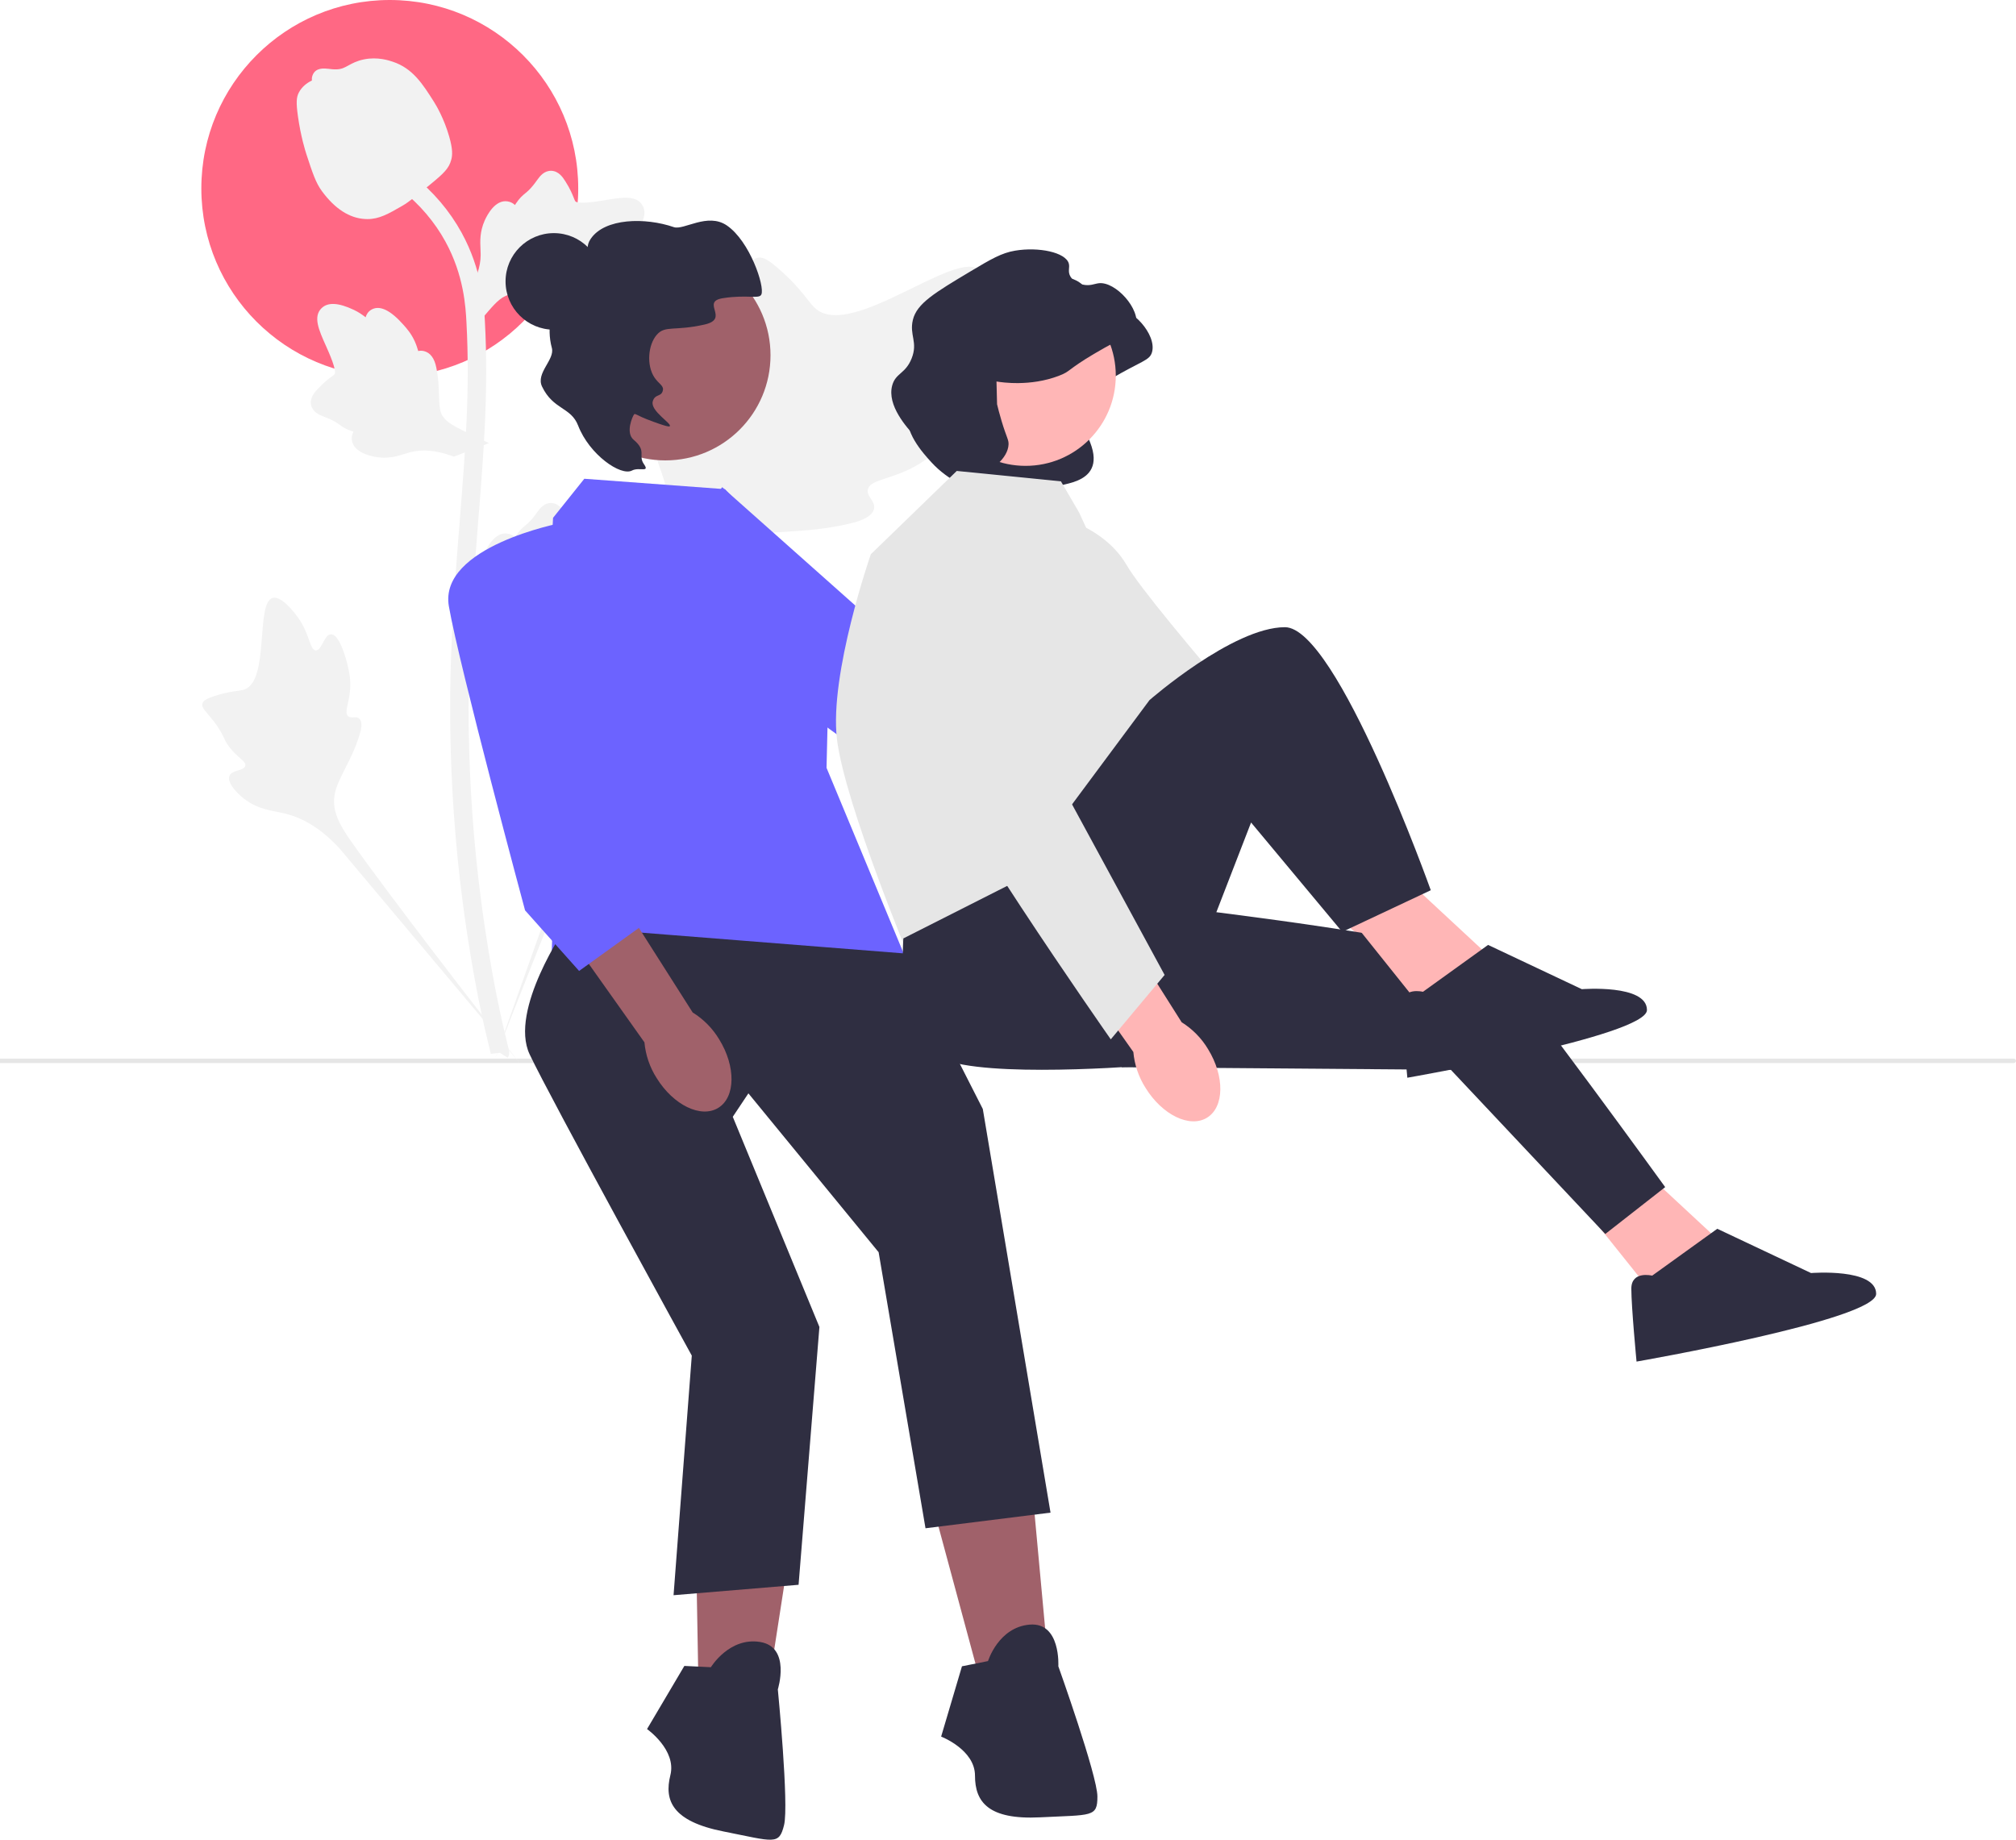
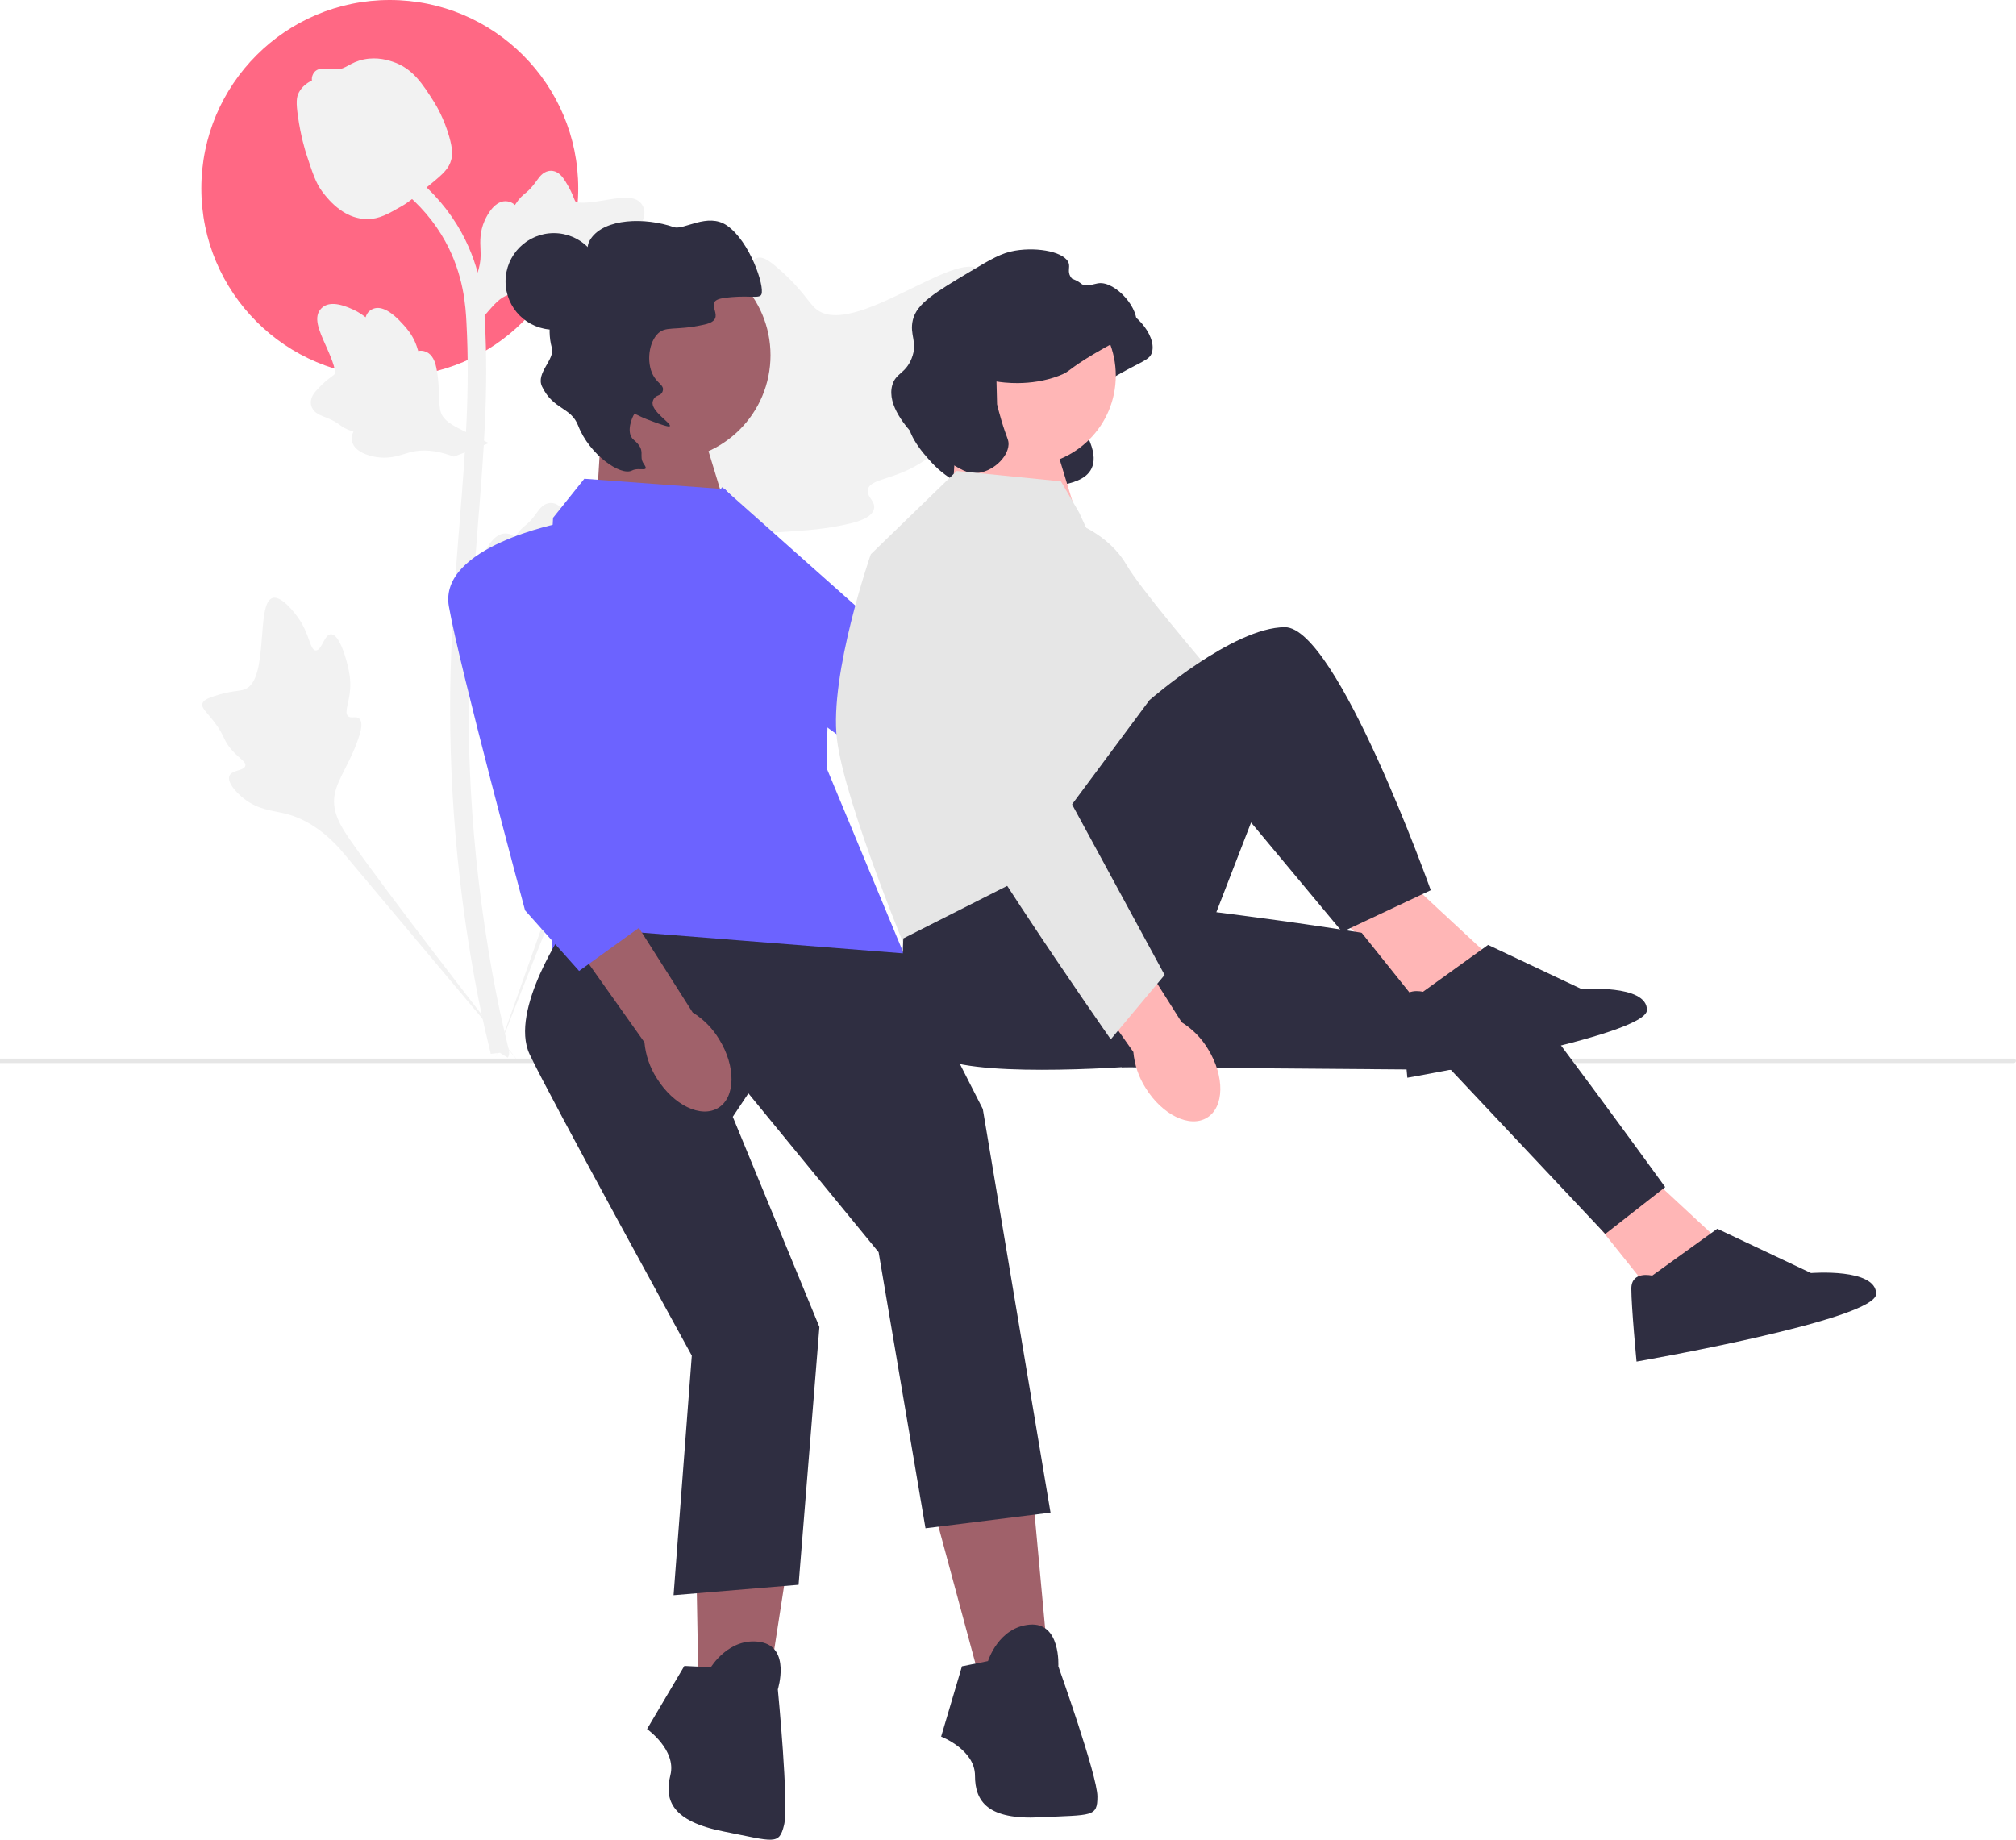
- <svg xmlns="http://www.w3.org/2000/svg" id="a" width="774.04" height="706.433" viewBox="0 0 774.04 706.433">
+ <svg xmlns="http://www.w3.org/2000/svg" id="uuid-74282b61-486d-409a-94e5-e4bdeb813dc7" width="774.04" height="706.433" viewBox="0 0 774.04 706.433">
  <circle cx="149.658" cy="72.354" r="72.354" fill="#ff6884" />
+   <g>
+     <path d="M374.986,150.109c-2.388-4.026-12.718,.285-14.617-3.369-1.892-3.641,7.705-9.188,13.189-21.861,.989-2.285,7.22-16.687,2.607-21.131-8.744-8.423-48.757,26.338-62.759,14.962-3.073-2.496-5.22-7.48-14.521-15.571-3.7-3.219-5.937-4.672-8.103-4.132-3.072,.767-3.316,4.879-6.61,12.964-4.941,12.125-7.863,11.393-10.742,21.067-2.137,7.181-1.649,11.357-4.164,12.17-3.559,1.151-6.834-6.466-11.344-5.784-4.602,.696-7.384,9.565-8.263,16.205-1.649,12.461,2.927,20.684,5.464,29.33,2.756,9.396,4.392,23.686-1.973,43.915l-63.004,177.514c13.909-36.425,54.184-136.277,71.107-173.383,4.885-10.712,10.28-21.576,21.355-25.864,10.664-4.129,25.308-1.664,43.979-6.162,2.181-.525,8.231-2.065,8.993-5.624,.63-2.942-2.929-4.585-2.383-7.341,.733-3.696,7.733-3.742,16.334-8.006,6.065-3.007,9.843-6.584,13.093-9.659,.98-.927,15.541-14.881,12.362-20.241h-0l0,0Z" fill="#f2f2f2" />
+     <path d="M127.109,243.56c-2.665,.01-3.53,6.324-5.871,6.202-2.333-.122-2.287-6.433-6.924-12.781-.836-1.145-6.107-8.359-9.619-7.377-6.657,1.861-1.141,31.529-10.765,35.12-2.112,.788-5.177,.404-11.832,2.634-2.647,.887-4.006,1.566-4.366,2.785-.51,1.729,1.438,3.035,4.456,6.985,4.526,5.923,3.323,7.147,7.24,11.351,2.908,3.121,5.098,4.086,4.772,5.555-.462,2.079-5.145,1.488-6.112,3.899-.986,2.46,2.564,6.384,5.57,8.731,5.64,4.405,10.996,4.531,15.972,5.781,5.407,1.358,12.893,4.678,20.984,13.639l68.946,82.141c-13.865-17.337-51.252-65.914-64.581-84.926-3.848-5.488-7.624-11.271-6.533-17.944,1.05-6.425,6.486-12.902,9.665-23.363,.371-1.222,1.362-4.636-.165-6.037-1.262-1.158-3.095,.115-4.29-.949-1.603-1.427,.395-4.875,.783-10.327,.274-3.844-.391-6.731-.963-9.213-.172-.748-2.82-11.921-6.367-11.908v0l0-0Z" fill="#f2f2f2" />
+     <path d="M180.278,255.495l-1.606-14.334,.734-1.087c3.395-5.025,5.125-9.932,5.146-14.59,.003-.741-.031-1.481-.066-2.236-.138-2.99-.311-6.707,1.627-11.039,1.087-2.415,4.139-8.008,8.728-7.316,1.235,.173,2.17,.741,2.879,1.405,.104-.166,.211-.332,.325-.512,1.429-2.18,2.561-3.114,3.651-4.014,.837-.692,1.703-1.405,3.059-3.094,.595-.741,1.059-1.391,1.45-1.938,1.187-1.654,2.737-3.627,5.471-3.592,2.921,.138,4.45,2.554,5.464,4.153,1.81,2.851,2.63,4.907,3.173,6.271,.197,.498,.422,1.059,.536,1.232,.941,1.384,8.593,.09,11.475-.381,6.475-1.08,12.077-2.014,14.386,2.069,1.654,2.921,.426,6.783-3.762,11.787-1.305,1.557-2.692,2.741-3.924,3.668,1.021,.609,1.934,1.543,2.305,3.011h0c.872,3.474-2.114,6.956-8.873,10.361-1.678,.851-3.938,1.986-7.105,2.533-1.492,.256-2.834,.318-3.983,.353-.024,.664-.18,1.384-.585,2.125-1.187,2.18-3.658,3.218-7.381,2.969-4.097-.215-7.471-.997-10.447-1.682-2.599-.595-4.838-1.1-6.596-.983-3.26,.263-5.772,2.872-8.721,6.257l-7.361,8.603h-0l0,0Z" fill="#f2f2f2" />
+     <path d="M187.727,170.152l-13.458,5.189-1.237-.434c-5.722-2.009-10.907-2.438-15.418-1.277-.717,.185-1.425,.406-2.146,.631-2.857,.892-6.408,2.002-11.091,1.227-2.612-.438-8.796-1.972-9.29-6.587-.146-1.239,.166-2.287,.629-3.141-.187-.058-.375-.12-.578-.185-2.471-.83-3.662-1.687-4.809-2.513-.882-.635-1.791-1.291-3.769-2.174-.867-.388-1.614-.671-2.242-.911-1.901-.729-4.202-1.728-4.862-4.381-.607-2.86,1.342-4.953,2.631-6.339,2.299-2.474,4.08-3.789,5.261-4.66,.432-.317,.917-.677,1.056-.831,1.1-1.262-2.092-8.334-3.279-11.003-2.687-5.989-5.012-11.172-1.647-14.44,2.406-2.341,6.453-2.132,12.355,.649,1.837,.867,3.334,1.909,4.544,2.866,.33-1.142,1.002-2.263,2.328-2.993h0c3.14-1.725,7.265,.281,12.273,5.955,1.249,1.408,2.92,3.305,4.252,6.23,.626,1.378,1.027,2.661,1.352,3.763,.649-.145,1.385-.177,2.204,.027,2.41,.595,4.041,2.722,4.744,6.387,.832,4.018,.931,7.48,1.023,10.532,.083,2.665,.163,4.959,.722,6.629,1.081,3.087,4.242,4.855,8.264,6.848l10.189,4.938-0,0,0-0Z" fill="#f2f2f2" />
+     <path d="M180.278,127.925l-1.606-14.334,.734-1.087c3.395-5.025,5.125-9.932,5.146-14.59,.003-.741-.031-1.481-.066-2.236-.138-2.99-.311-6.707,1.627-11.039,1.087-2.415,4.139-8.008,8.728-7.316,1.235,.173,2.17,.741,2.879,1.405,.104-.166,.211-.332,.325-.512,1.429-2.18,2.561-3.114,3.651-4.014,.837-.692,1.703-1.405,3.059-3.094,.595-.741,1.059-1.391,1.45-1.938,1.187-1.654,2.737-3.627,5.471-3.592,2.921,.138,4.45,2.554,5.464,4.153,1.81,2.851,2.63,4.907,3.173,6.271,.197,.498,.422,1.059,.536,1.232,.941,1.384,8.593,.09,11.475-.381,6.475-1.08,12.077-2.014,14.386,2.069,1.654,2.921,.426,6.783-3.762,11.787-1.305,1.557-2.692,2.741-3.924,3.668,1.021,.609,1.934,1.543,2.305,3.011h0c.872,3.474-2.114,6.956-8.873,10.361-1.678,.851-3.938,1.986-7.105,2.533-1.492,.256-2.834,.318-3.983,.353-.024,.664-.18,1.384-.585,2.125-1.187,2.18-3.658,3.218-7.381,2.969-4.097-.215-7.471-.997-10.447-1.682-2.599-.595-4.838-1.1-6.596-.983-3.26,.263-5.772,2.872-8.721,6.257l-7.361,8.603h-0Z" fill="#f2f2f2" />
+     <path d="M194.944,406.155l-3.004-1.883-.727-3.467,.727,3.467-3.502,.401c-.055-.325-.246-1.073-.533-2.242-1.568-6.409-6.347-25.913-10.333-56.629-2.782-21.442-4.357-43.486-4.682-65.529-.325-22.078,.72-38.793,1.557-52.227,.633-10.133,1.402-19.781,2.156-29.18,2.007-25.11,3.9-48.829,2.492-75.088-.311-5.862-.966-18.064-8.094-31.048-4.135-7.53-9.832-14.216-16.933-19.864l4.416-5.551c7.838,6.243,14.14,13.649,18.732,22.009,7.904,14.396,8.617,27.692,8.959,34.08,1.433,26.723-.481,50.67-2.509,76.022-.748,9.364-1.516,18.971-2.146,29.062-.831,13.309-1.865,29.879-1.543,51.673,.318,21.781,1.876,43.555,4.62,64.727,3.938,30.328,8.648,49.542,10.195,55.854,.824,3.371,.997,4.077,.152,5.412v-0l-0,0Z" fill="#f2f2f2" />
+     <path d="M141.07,84.128c-.291,0-.585-.007-.882-.028-6.035-.325-11.624-3.938-16.614-10.735-2.339-3.198-3.537-6.845-5.925-14.119-.37-1.121-2.17-6.81-3.263-14.638-.716-5.115-.626-7.253,.388-9.143,1.125-2.104,2.945-3.571,4.994-4.561-.09-.678-.017-1.377,.277-2.09,1.208-2.955,4.419-2.568,6.156-2.381,.879,.111,1.976,.256,3.16,.194,1.862-.09,2.862-.644,4.378-1.474,1.45-.796,3.253-1.786,5.928-2.332,5.274-1.1,9.693,.395,11.15,.886,7.665,2.554,11.444,8.513,15.818,15.413,.872,1.384,3.865,6.423,5.841,13.33,1.426,4.983,1.225,7.198,.796,8.845-.872,3.384-2.931,5.322-8.16,9.6-5.461,4.478-8.202,6.72-10.555,8.084-5.478,3.163-8.918,5.149-13.486,5.149,0,0,0,0,0,0Z" fill="#f2f2f2" />
+   </g>
+   <polygon points="231.186 158.825 231.116 159.979 228.886 196.828 280.866 202.29 266.335 154.549 231.186 158.825" fill="#a0616a" />
+   <path d="M388.776,156.278c.051,.009,.127,.022,.219,.037,1.804,.299,12.71,1.981,23.705-2.207,4.658-1.774,3.069-2.217,13.443-8.386,12.163-7.232,15.284-7.182,16.19-10.554,1.809-6.734-7.849-17.32-14.241-16.623-1.683,.184-3.485,1.187-6.288,.506-.616-.149-3.312-.804-4.626-3.035-1.172-1.991-.179-3.427-.651-5.06-1.238-4.286-11.555-6.424-20.6-4.913-5.202,.869-9.249,3.242-17.13,7.952-13.716,8.198-20.575,12.297-22.116,18.578-1.461,5.953,2.046,8.518-.505,14.89-2.375,5.933-6.146,5.537-7.444,10.337-2.088,7.724,5.663,16.2,8.892,19.732,3.54,3.871,6.926,5.996,11.421,8.817,5.642,3.541,8.463,5.311,11.854,5.131,6.149-.327,24.421,.785,24.659-4.303,.089-1.907,22.25-.346,11.338-20.877-1.338-2.518-27.558,.172-27.904-1.275" fill="#2f2e41" />
+   <polygon points="367.186 165.825 367.116 166.979 364.886 203.828 416.866 209.29 402.335 161.549 367.186 165.825" fill="#ffb6b6" />
  <path d="M774.04,407.354h0c0,.464-.376,.84-.84,.84H0v-1.68H773.2c.464,0,.84,.376,.84,.84Z" fill="#e6e6e6" />
+   <path id="uuid-2affe7d5-7644-432d-a8c4-877c0a891055" d="M516.173,354.128c8.338,8.979,19.73,11.955,25.444,6.648s3.585-16.887-4.758-25.868c-3.283-3.633-7.389-6.428-11.973-8.149l-35.81-37.599-17.286,17.181,37.138,35.242c1.379,4.701,3.863,9.003,7.246,12.546v-0Z" fill="#ffb6b6" />
  <g>
-     <path d="M374.986,150.109c-2.388-4.026-12.718,.285-14.617-3.369-1.892-3.641,7.705-9.188,13.189-21.861,.989-2.285,7.22-16.687,2.607-21.131-8.744-8.423-48.757,26.338-62.759,14.962-3.073-2.496-5.22-7.48-14.521-15.571-3.7-3.219-5.937-4.672-8.103-4.132-3.072,.767-3.316,4.879-6.61,12.964-4.941,12.125-7.863,11.393-10.742,21.067-2.137,7.181-1.649,11.357-4.164,12.17-3.559,1.151-6.834-6.466-11.344-5.784-4.602,.696-7.384,9.565-8.263,16.205-1.649,12.461,2.927,20.684,5.464,29.33,2.756,9.396,4.392,23.686-1.973,43.915l-63.004,177.514c13.909-36.425,54.184-136.277,71.107-173.383,4.885-10.712,10.28-21.576,21.356-25.864,10.664-4.129,25.308-1.664,43.979-6.162,2.181-.525,8.231-2.065,8.993-5.624,.63-2.942-2.93-4.585-2.383-7.341,.733-3.696,7.733-3.742,16.334-8.006,6.065-3.007,9.843-6.584,13.093-9.659,.98-.927,15.541-14.881,12.362-20.241h-0Z" fill="#f2f2f2" />
-     <path d="M127.109,243.56c-2.665,.01-3.53,6.324-5.871,6.202-2.333-.122-2.287-6.433-6.924-12.781-.836-1.145-6.107-8.359-9.619-7.377-6.657,1.861-1.141,31.529-10.765,35.12-2.112,.788-5.177,.404-11.832,2.634-2.647,.887-4.006,1.566-4.366,2.785-.51,1.729,1.438,3.035,4.456,6.985,4.526,5.923,3.323,7.147,7.24,11.351,2.908,3.121,5.098,4.086,4.772,5.555-.462,2.079-5.145,1.488-6.112,3.899-.986,2.46,2.564,6.384,5.57,8.731,5.64,4.405,10.996,4.531,15.972,5.781,5.407,1.358,12.893,4.678,20.984,13.639l68.946,82.141c-13.865-17.337-51.252-65.914-64.581-84.926-3.848-5.488-7.624-11.271-6.533-17.944,1.05-6.425,6.486-12.902,9.665-23.363,.371-1.222,1.362-4.636-.165-6.037-1.262-1.158-3.095,.115-4.29-.949-1.603-1.427,.395-4.875,.783-10.327,.274-3.844-.391-6.731-.963-9.213-.172-.748-2.82-11.921-6.367-11.908v0Z" fill="#f2f2f2" />
-     <path d="M180.278,255.495l-1.606-14.334,.734-1.087c3.395-5.025,5.125-9.932,5.146-14.59,.003-.741-.031-1.481-.066-2.236-.138-2.99-.311-6.707,1.627-11.039,1.087-2.415,4.139-8.008,8.728-7.316,1.235,.173,2.17,.741,2.879,1.405,.104-.166,.211-.332,.325-.512,1.429-2.18,2.561-3.114,3.651-4.014,.837-.692,1.703-1.405,3.059-3.094,.595-.741,1.059-1.391,1.45-1.938,1.187-1.654,2.737-3.627,5.471-3.592,2.921,.138,4.45,2.554,5.464,4.153,1.81,2.851,2.63,4.907,3.173,6.271,.197,.498,.422,1.059,.536,1.232,.941,1.384,8.593,.09,11.475-.381,6.475-1.08,12.077-2.014,14.386,2.069,1.654,2.921,.426,6.783-3.762,11.787-1.305,1.557-2.692,2.741-3.924,3.668,1.021,.609,1.934,1.543,2.305,3.011h0c.872,3.474-2.114,6.956-8.873,10.361-1.678,.851-3.938,1.986-7.105,2.533-1.492,.256-2.834,.318-3.983,.353-.024,.664-.18,1.384-.585,2.125-1.187,2.18-3.658,3.218-7.381,2.969-4.097-.215-7.471-.997-10.447-1.682-2.599-.595-4.838-1.1-6.596-.983-3.26,.263-5.772,2.872-8.721,6.257l-7.361,8.603h-0Z" fill="#f2f2f2" />
-     <path d="M187.727,170.152l-13.458,5.189-1.237-.434c-5.722-2.009-10.907-2.438-15.418-1.277-.717,.185-1.425,.406-2.146,.631-2.857,.892-6.408,2.002-11.091,1.227-2.612-.438-8.796-1.972-9.29-6.587-.146-1.239,.166-2.287,.629-3.141-.187-.058-.375-.12-.578-.185-2.471-.83-3.662-1.687-4.809-2.513-.882-.635-1.791-1.291-3.769-2.174-.867-.388-1.614-.671-2.242-.911-1.901-.729-4.202-1.728-4.862-4.381-.607-2.86,1.342-4.953,2.631-6.339,2.299-2.474,4.08-3.789,5.261-4.66,.432-.317,.917-.677,1.056-.831,1.1-1.262-2.092-8.334-3.279-11.003-2.687-5.989-5.012-11.172-1.647-14.44,2.406-2.341,6.453-2.132,12.355,.649,1.837,.867,3.334,1.909,4.544,2.866,.33-1.142,1.002-2.263,2.328-2.993h0c3.14-1.725,7.265,.281,12.273,5.955,1.249,1.408,2.92,3.305,4.252,6.23,.626,1.378,1.027,2.661,1.352,3.763,.649-.145,1.385-.177,2.204,.027,2.41,.595,4.041,2.722,4.744,6.387,.832,4.018,.931,7.48,1.023,10.532,.083,2.665,.163,4.959,.722,6.629,1.081,3.087,4.242,4.855,8.264,6.848l10.189,4.938-0,0Z" fill="#f2f2f2" />
-     <path d="M180.278,127.925l-1.606-14.334,.734-1.087c3.395-5.025,5.125-9.932,5.146-14.59,.003-.741-.031-1.481-.066-2.236-.138-2.99-.311-6.707,1.627-11.039,1.087-2.415,4.139-8.008,8.728-7.316,1.235,.173,2.17,.741,2.879,1.405,.104-.166,.211-.332,.325-.512,1.429-2.18,2.561-3.114,3.651-4.014,.837-.692,1.703-1.405,3.059-3.094,.595-.741,1.059-1.391,1.45-1.938,1.187-1.654,2.737-3.627,5.471-3.592,2.921,.138,4.45,2.554,5.464,4.153,1.81,2.851,2.63,4.907,3.173,6.271,.197,.498,.422,1.059,.536,1.232,.941,1.384,8.593,.09,11.475-.381,6.475-1.08,12.077-2.014,14.386,2.069,1.654,2.921,.426,6.783-3.762,11.787-1.305,1.557-2.692,2.741-3.924,3.668,1.021,.609,1.934,1.543,2.305,3.011h0c.872,3.474-2.114,6.956-8.873,10.361-1.678,.851-3.938,1.986-7.105,2.533-1.492,.256-2.834,.318-3.983,.353-.024,.664-.18,1.384-.585,2.125-1.187,2.18-3.658,3.218-7.381,2.969-4.097-.215-7.471-.997-10.447-1.682-2.599-.595-4.838-1.1-6.596-.983-3.26,.263-5.772,2.872-8.721,6.257l-7.361,8.603h-0Z" fill="#f2f2f2" />
-     <path d="M194.944,406.155l-3.004-1.883-.727-3.467,.727,3.467-3.502,.401c-.055-.325-.246-1.073-.533-2.242-1.568-6.409-6.347-25.913-10.333-56.629-2.782-21.442-4.357-43.486-4.682-65.529-.325-22.078,.72-38.793,1.557-52.227,.633-10.133,1.402-19.781,2.156-29.18,2.007-25.11,3.9-48.829,2.492-75.088-.311-5.862-.966-18.064-8.094-31.048-4.135-7.53-9.831-14.216-16.933-19.864l4.416-5.551c7.838,6.243,14.14,13.649,18.732,22.009,7.904,14.396,8.617,27.692,8.959,34.08,1.433,26.723-.481,50.67-2.509,76.022-.748,9.364-1.516,18.971-2.146,29.062-.831,13.309-1.865,29.879-1.543,51.673,.318,21.781,1.876,43.555,4.62,64.727,3.938,30.328,8.648,49.542,10.195,55.854,.824,3.371,.997,4.077,.152,5.412v-0Z" fill="#f2f2f2" />
-     <path d="M141.07,84.128c-.291,0-.585-.007-.882-.028-6.035-.325-11.624-3.938-16.614-10.735-2.339-3.198-3.537-6.845-5.925-14.119-.37-1.121-2.17-6.81-3.263-14.638-.716-5.115-.626-7.253,.388-9.143,1.125-2.104,2.945-3.571,4.994-4.561-.09-.678-.017-1.377,.277-2.09,1.208-2.955,4.419-2.568,6.156-2.381,.879,.111,1.976,.256,3.16,.194,1.862-.09,2.862-.644,4.378-1.474,1.45-.796,3.253-1.786,5.928-2.332,5.274-1.1,9.693,.395,11.15,.886,7.665,2.554,11.444,8.513,15.818,15.413,.872,1.384,3.865,6.423,5.841,13.33,1.426,4.983,1.225,7.198,.796,8.845-.872,3.384-2.931,5.322-8.16,9.6-5.461,4.478-8.202,6.72-10.555,8.084-5.478,3.163-8.918,5.149-13.486,5.149v0Z" fill="#f2f2f2" />
+     <path id="uuid-7593711d-eb6d-4ae3-a6d4-3f65c1162c3c" d="M441.044,328.355c11.597,3.959,23.039,1.185,25.558-6.196,2.518-7.381-4.841-16.571-16.442-20.53-4.613-1.645-9.552-2.161-14.405-1.506l-49.347-16.154-7.087,23.319,49.4,13.449c3.441,3.487,7.666,6.099,12.324,7.618v-0Z" fill="#a0616a" />
+     <path d="M277.296,187.079s-30.59,36.801-12.893,52.027,96.724,71.592,96.724,71.592l30.809,4.797,7.88-29.781-69.568-51.549-52.952-47.086v-0Z" fill="#6c63ff" />
  </g>
-   <path id="b" d="M516.173,354.128c8.338,8.979,19.73,11.955,25.444,6.648,5.714-5.307,3.585-16.887-4.758-25.868-3.283-3.633-7.389-6.428-11.973-8.149l-35.81-37.599-17.286,17.181,37.138,35.242c1.379,4.701,3.863,9.003,7.246,12.546Z" fill="#ffb6b6" />
-   <g>
-     <path id="c" d="M441.044,328.355c11.597,3.959,23.039,1.185,25.558-6.196,2.518-7.381-4.841-16.571-16.442-20.53-4.613-1.645-9.552-2.161-14.405-1.506l-49.347-16.154-7.087,23.319,49.4,13.449c3.441,3.487,7.666,6.099,12.324,7.618Z" fill="#a0616a" />
-     <path d="M277.296,187.079s-30.59,36.801-12.893,52.027c17.697,15.226,96.724,71.592,96.724,71.592l30.809,4.797,7.88-29.781-69.568-51.549-52.952-47.086Z" fill="#6c63ff" />
-   </g>
-   <path d="M388.776,156.278c.051,.009,.127,.022,.219,.037,1.804,.299,12.71,1.981,23.705-2.207,4.658-1.774,3.069-2.217,13.443-8.386,12.163-7.232,15.284-7.182,16.19-10.554,1.809-6.734-7.849-17.32-14.241-16.623-1.683,.184-3.485,1.187-6.288,.506-.616-.149-3.312-.804-4.626-3.035-1.172-1.991-.179-3.427-.651-5.06-1.238-4.286-11.555-6.424-20.6-4.913-5.202,.869-9.249,3.242-17.13,7.952-13.716,8.198-20.575,12.297-22.116,18.578-1.461,5.953,2.046,8.518-.505,14.89-2.375,5.933-6.146,5.537-7.444,10.337-2.088,7.724,5.663,16.2,8.892,19.732,3.54,3.871,6.926,5.996,11.421,8.817,5.642,3.541,8.463,5.311,11.854,5.131,6.149-.327,24.421,.785,24.659-4.303,.089-1.907,22.25-.346,11.338-20.877-1.338-2.518-27.558,.172-27.904-1.275" fill="#2f2e41" />
  <circle cx="393.764" cy="144.244" r="34.642" fill="#ffb6b6" />
  <path d="M382.606,146.485c.051,.009,.127,.022,.219,.037,1.804,.299,12.71,1.981,23.705-2.207,4.658-1.774,3.069-2.217,13.443-8.386,12.163-7.232,15.284-7.182,16.19-10.554,1.809-6.734-7.849-17.32-14.241-16.623-1.683,.184-3.485,1.187-6.288,.506-.616-.149-3.312-.804-4.626-3.035-1.172-1.991-.179-3.427-.651-5.06-1.238-4.286-11.555-6.424-20.6-4.913-5.202,.869-9.249,3.242-17.13,7.952-13.716,8.198-20.575,12.297-22.116,18.578-1.461,5.953,2.046,8.518-.505,14.89-2.375,5.933-6.146,5.537-7.444,10.337-2.088,7.724,5.663,16.2,8.892,19.732,3.54,3.871,6.926,5.996,11.421,8.817,5.642,3.541,8.463,5.311,11.854,5.131,6.149-.327,12.265-5.899,12.503-10.988,.089-1.907-.706-2.479-2.675-9.035-.82-2.731-1.389-4.986-1.735-6.433" fill="#2f2e41" />
  <polygon points="603.347 457.838 639.347 502.838 658.347 474.838 630.347 448.838 603.347 457.838" fill="#ffb6b6" />
-   <path d="M455.347,348.838s110.677,13,119.839,22c9.161,9,64.161,85,64.161,85l-23,18-59.303-63.047-126.417-.987,24.72-60.966Z" fill="#2f2e41" />
+   <path d="M455.347,348.838s110.677,13,119.839,22c9.161,9,64.161,85,64.161,85l-23,18-59.303-63.047-126.417-.987,24.72-60.966v-0Z" fill="#2f2e41" />
  <polygon points="515.347 348.838 551.347 393.838 570.347 365.838 542.347 339.838 515.347 348.838" fill="#ffb6b6" />
  <path d="M546.347,380.838s-8-2-8,5,2,28,2,28c0,0,92-16,92-26s-25-8-25-8l-36-17-25,18Z" fill="#2f2e41" />
  <polygon points="358.347 578.838 375.347 641.838 402.347 636.838 396.347 571.838 358.347 578.838" fill="#a0616a" />
  <path d="M379.347,637.838l-10,2-8,27s13,5,13,15,5,17,25,16,22,0,22-8-15-50-15-50c0,0,1-17-11-16s-16,14-16,14Z" fill="#2f2e41" />
  <polygon points="266.931 577.858 268.091 643.101 295.496 644.821 305.492 580.314 266.931 577.858" fill="#a0616a" />
-   <path d="M272.944,640.194l-10.186-.493-14.329,24.242s11.393,8.013,8.96,17.712,.713,17.706,20.356,21.602c19.642,3.896,21.339,5.353,23.285-2.407,1.947-7.76-2.383-52.147-2.383-52.147,0,0,5.106-16.246-6.776-18.196-11.883-1.95-18.926,9.686-18.926,9.686Z" fill="#2f2e41" />
-   <path d="M278.347,187.838l-54-4-12,15s-6,101-2,111,1,67,1,67l136.13-9.5-30.13-72.5,1-42-27-51-13-14Z" fill="#6c63ff" />
-   <path d="M217.347,355.838s-22,32-14,49,62.265,115.708,62.265,115.708l-7,92,48-4,8-99-33.265-80.708,6-9,50,61,18,106,48-6-26-155-30.386-59.741-129.614-10.259Z" fill="#2f2e41" />
-   <path d="M407.347,184.838l-40-4-33,32s-16,46-13,71,29,87,29,87l41-30,47,2v-93.618l-24-52.382-7-12Z" fill="#e6e6e6" />
-   <path d="M399.584,196.828s23.002,2.985,32.953,20.102,81.688,97.654,81.688,97.654l-13.591,12.436-70.684-45.605-27.14-46.68-3.227-37.907Z" fill="#e6e6e6" />
+   <path d="M272.944,640.194l-10.186-.493-14.329,24.242s11.393,8.013,8.96,17.712,.713,17.706,20.356,21.602,21.339,5.353,23.285-2.407-2.383-52.147-2.383-52.147c0,0,5.106-16.246-6.776-18.196-11.883-1.95-18.926,9.686-18.926,9.686h-0Z" fill="#2f2e41" />
+   <path d="M278.347,187.838l-54-4-12,15s-6,101-2,111,1,67,1,67l136.13-9.5-30.13-72.5,1-42-27-51-13-14v0Z" fill="#6c63ff" />
+   <path d="M217.347,355.838s-22,32-14,49,62.265,115.708,62.265,115.708l-7,92,48-4,8-99-33.265-80.708,6-9,50,61,18,106,48-6-26-155-30.386-59.741-129.614-10.259-0,0Z" fill="#2f2e41" />
+   <path d="M407.347,184.838l-40-4-33,32s-16,46-13,71,29,87,29,87l41-30,47,2v-93.618l-24-52.382-7-12v0Z" fill="#e6e6e6" />
+   <path d="M399.584,196.828s23.002,2.985,32.953,20.102,81.688,97.654,81.688,97.654l-13.591,12.436-70.684-45.605-27.14-46.68-3.227-37.907v0Z" fill="#e6e6e6" />
  <path d="M346.847,360.338s-3.5,41.5,18.5,47.5,79,1,79,1l36-93,35,42,34-16s-36-101-56-101-52,28-52,28l-52,70-42.5,21.5Z" fill="#2f2e41" />
-   <path d="M634.347,489.838s-8-2-8,5,2,28,2,28c0,0,92-16,92-26s-25-8-25-8l-36-17-25,18Z" fill="#2f2e41" />
+   <path d="M634.347,489.838s-8-2-8,5,2,28,2,28c0,0,92-16,92-26s-25-8-25-8l-36-17-25,18v0Z" fill="#2f2e41" />
  <circle cx="212.647" cy="108.058" r="18.54" fill="#2f2e41" />
  <circle cx="255.461" cy="136.415" r="40.375" fill="#a0616a" />
-   <path d="M242.66,180.678c-4.291,2.273-16.366-6.072-20.686-17.255-2.779-7.194-9.536-5.997-13.848-14.969-2.512-5.228,4.99-10.342,3.753-14.862-2.242-8.19,.569-15.517,.927-16.415,3.092-7.749,7.649-7.568,11.324-16.588,2.212-5.43,.793-6.066,2.653-8.844,5.367-8.017,20.94-8.322,31.923-4.531,3.801,1.312,12.956-5.718,20.387-.625,8.756,6,14.581,23.296,13.241,26.465-.814,1.925-5.347-.036-14.775,1.446-8.729,1.372,2.792,7.893-7.031,10.116-11.616,2.629-15.115,.23-18.334,3.905-3.403,3.885-4.032,11.747-.927,16.415,1.541,2.316,3.528,3.133,3.279,4.745-.454,2.943-3.068,1.343-3.926,4.465-.997,3.631,7.277,8.392,6.558,9.491-.145,.221-.765,.461-8.844-2.653-3.226-1.243-4.47-2.317-4.832-1.92-.586,.643-3.487,7.09-.191,9.833,5.129,4.268,1.574,5.963,3.912,9.305,2.412,3.448-1.835,1.031-4.562,2.475Z" fill="#2f2e41" />
+   <path d="M242.66,180.678c-4.291,2.273-16.366-6.072-20.686-17.255-2.779-7.194-9.536-5.997-13.848-14.969-2.512-5.228,4.99-10.342,3.753-14.862-2.242-8.19,.569-15.517,.927-16.415,3.092-7.749,7.649-7.568,11.324-16.588,2.212-5.43,.793-6.066,2.653-8.844,5.367-8.017,20.94-8.322,31.923-4.531,3.801,1.312,12.956-5.718,20.387-.625,8.756,6,14.581,23.296,13.241,26.465-.814,1.925-5.347-.036-14.775,1.446-8.729,1.372,2.792,7.893-7.031,10.116-11.616,2.629-15.115,.23-18.334,3.905-3.403,3.885-4.032,11.747-.927,16.415,1.541,2.316,3.528,3.133,3.279,4.745-.454,2.943-3.068,1.343-3.926,4.465-.997,3.631,7.277,8.392,6.558,9.491-.145,.221-.765,.461-8.844-2.653-3.226-1.243-4.47-2.317-4.832-1.92-.586,.643-3.487,7.09-.191,9.833,5.129,4.268,1.574,5.963,3.912,9.305,2.412,3.448-1.835,1.031-4.562,2.475v0Z" fill="#2f2e41" />
  <g>
-     <path id="d" d="M252.114,413.958c6.443,10.423,17.044,15.547,23.677,11.445,6.632-4.102,6.784-15.874,.337-26.3-2.518-4.2-6.006-7.736-10.171-10.312l-27.859-43.817-20.283,13.512,29.618,41.761c.443,4.879,2.048,9.58,4.682,13.711Z" fill="#a0616a" />
-     <path d="M215.347,200.838s-47,9-43,32,29.249,116.728,29.249,116.728l20.751,23.272,25-18-21-84-11-70Z" fill="#6c63ff" />
+     <path id="uuid-6ee03f56-d23d-4865-bcee-b83fb8b609f2" d="M252.114,413.958c6.444,10.423,17.044,15.547,23.677,11.445,6.632-4.102,6.784-15.874,.337-26.3-2.518-4.2-6.006-7.736-10.171-10.312l-27.859-43.817-20.283,13.512,29.618,41.761c.443,4.879,2.048,9.58,4.682,13.711l0,0Z" fill="#a0616a" />
+     <path d="M215.347,200.838s-47,9-43,32,29.249,116.728,29.249,116.728l20.751,23.272,25-18-21-84-11-70v0Z" fill="#6c63ff" />
  </g>
-   <path id="e" d="M439.794,417.679c6.417,10.439,17.005,15.59,23.648,11.505,6.643-4.085,6.825-15.857,.404-26.299-2.508-4.206-5.986-7.751-10.144-10.338l-27.747-43.888-20.318,13.46,29.511,41.837c.431,4.88,2.024,9.585,4.647,13.723Z" fill="#ffb6b6" />
-   <path d="M377.357,206.84l-39.579,9.925s13.859,49.384,17.106,67.088c3.247,17.704,71.595,115.247,71.595,115.247l20.673-24.729-60.536-111.564-9.259-55.967Z" fill="#e6e6e6" />
+   <path id="uuid-931f04c2-805f-4409-83cf-66d844eb0d47" d="M439.794,417.679c6.417,10.439,17.005,15.59,23.648,11.505s6.825-15.857,.404-26.299c-2.508-4.206-5.986-7.751-10.144-10.338l-27.747-43.888-20.318,13.46,29.511,41.837c.431,4.88,2.024,9.585,4.647,13.723l-0,0Z" fill="#ffb6b6" />
+   <path d="M377.357,206.84l-39.579,9.925s13.859,49.384,17.106,67.088c3.247,17.704,71.595,115.247,71.595,115.247l20.673-24.729-60.536-111.564-9.259-55.967v0Z" fill="#e6e6e6" />
</svg>
